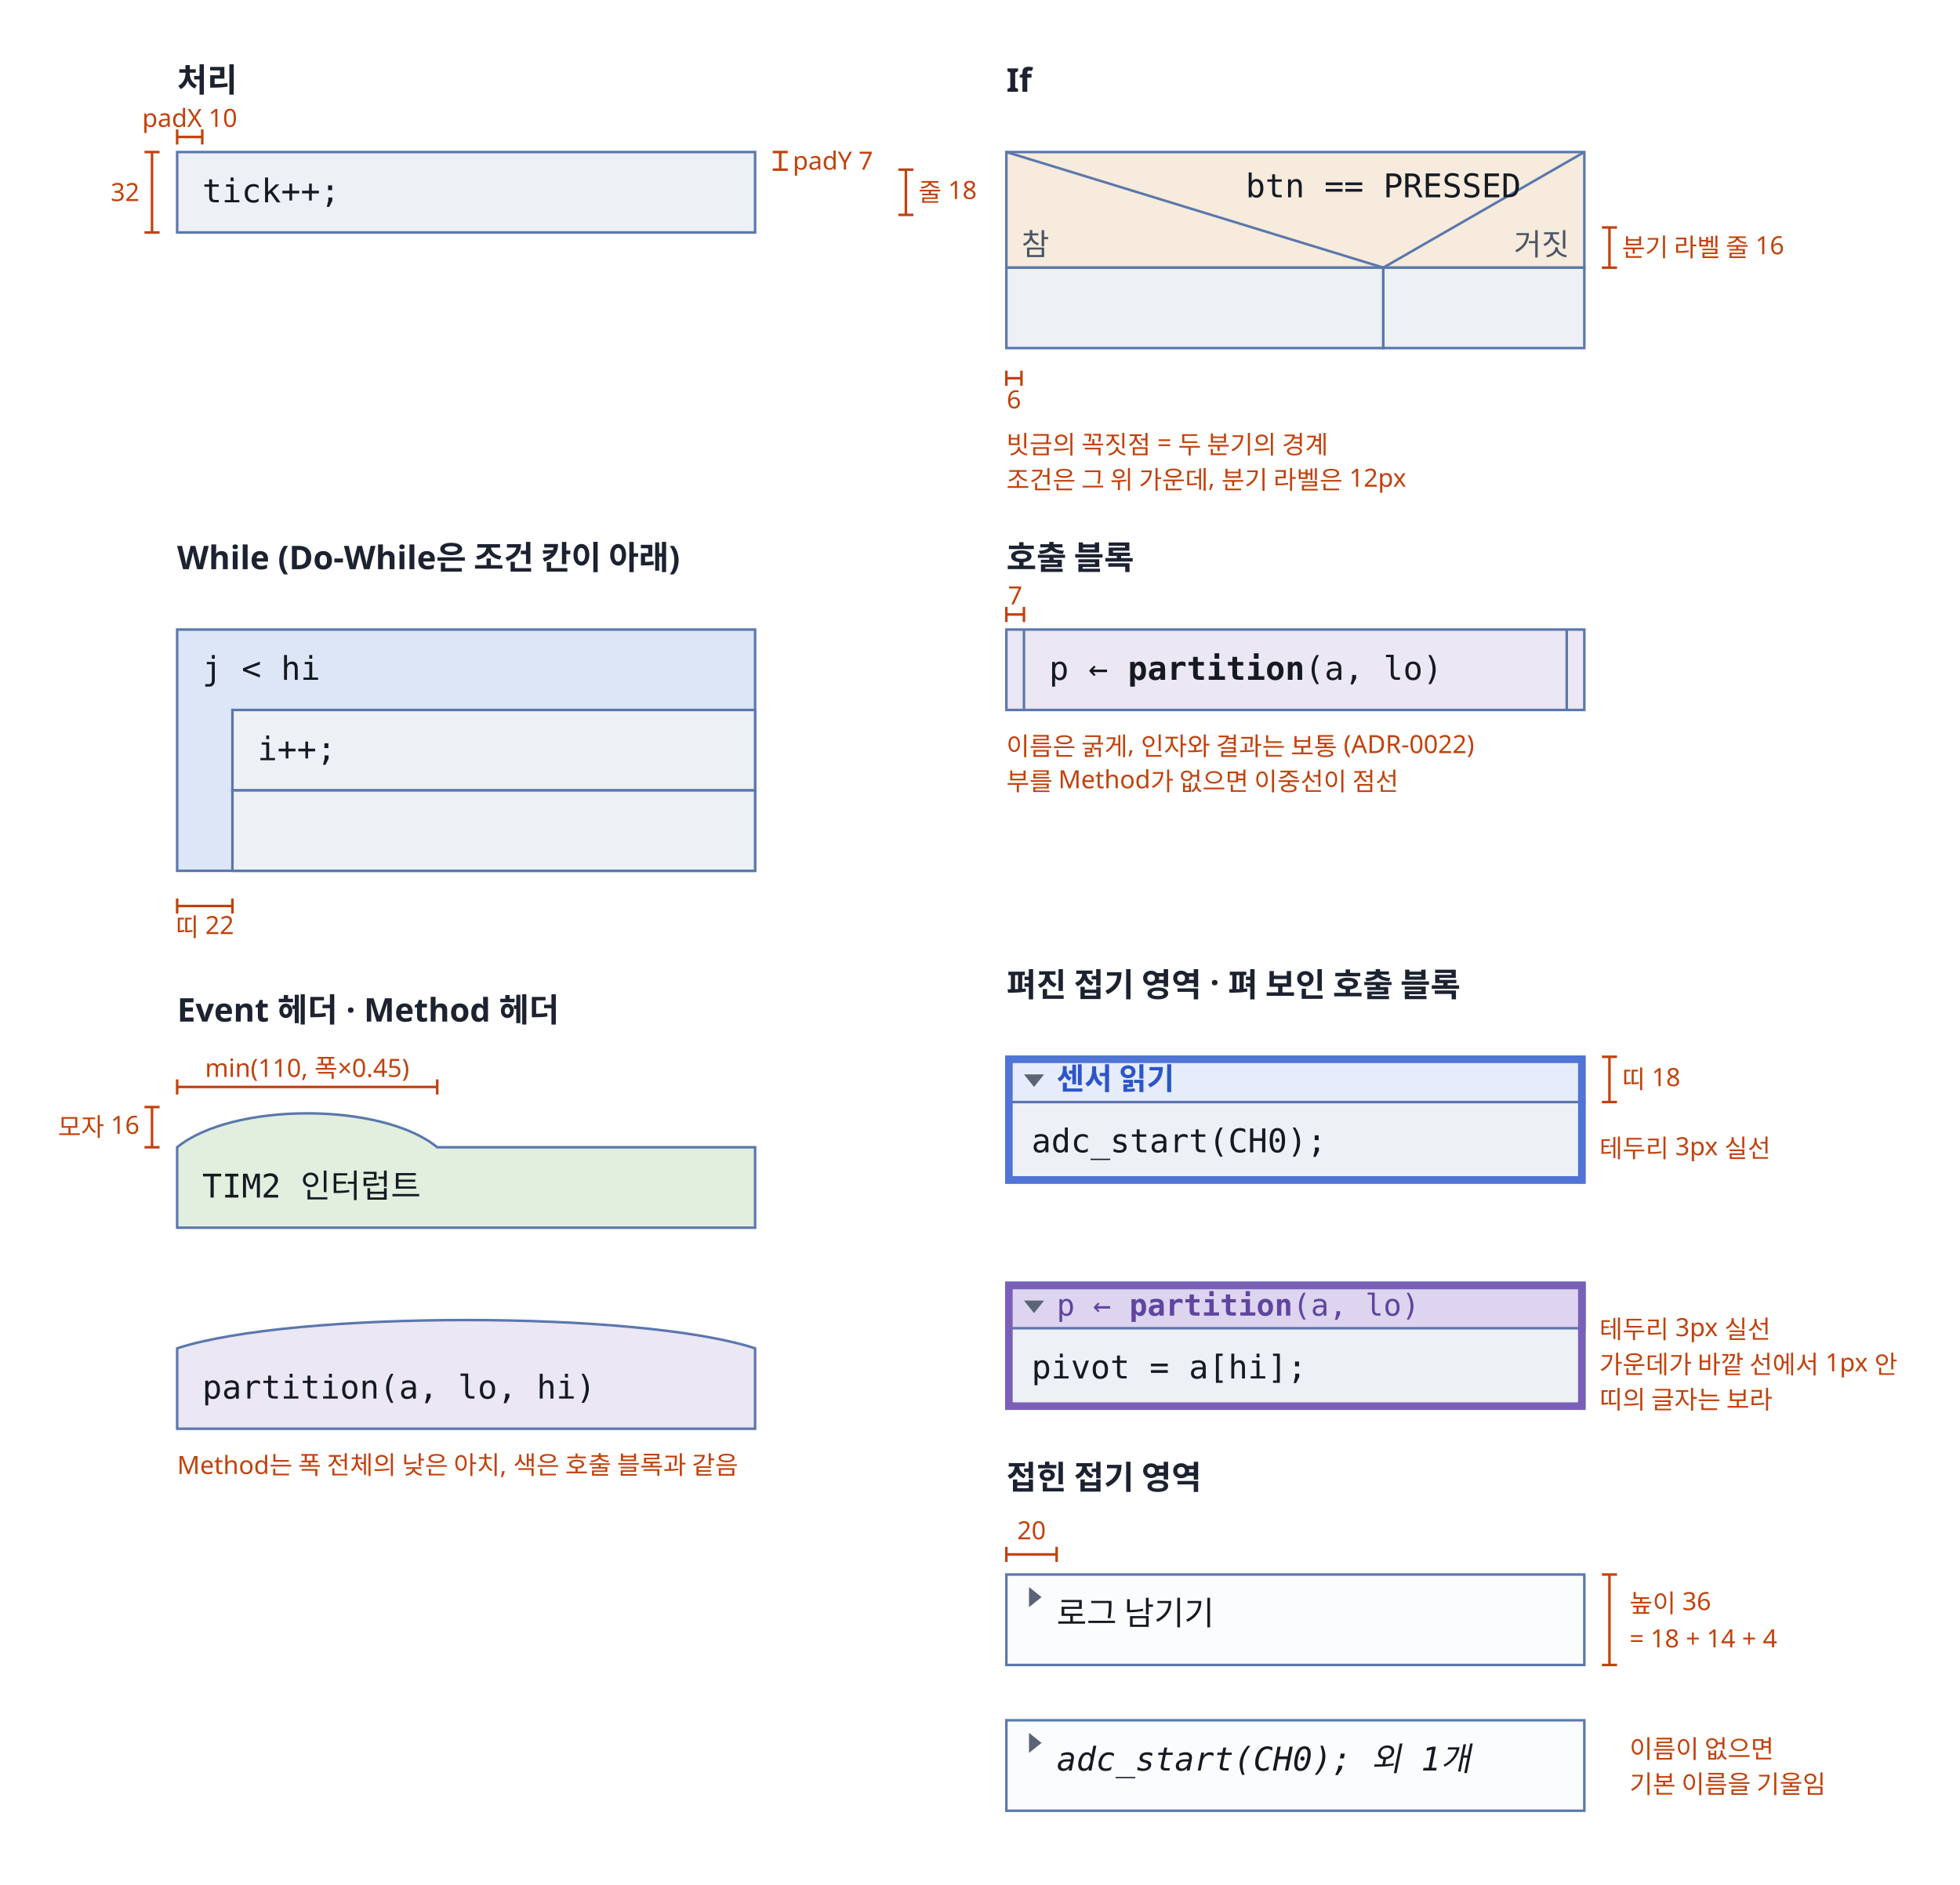
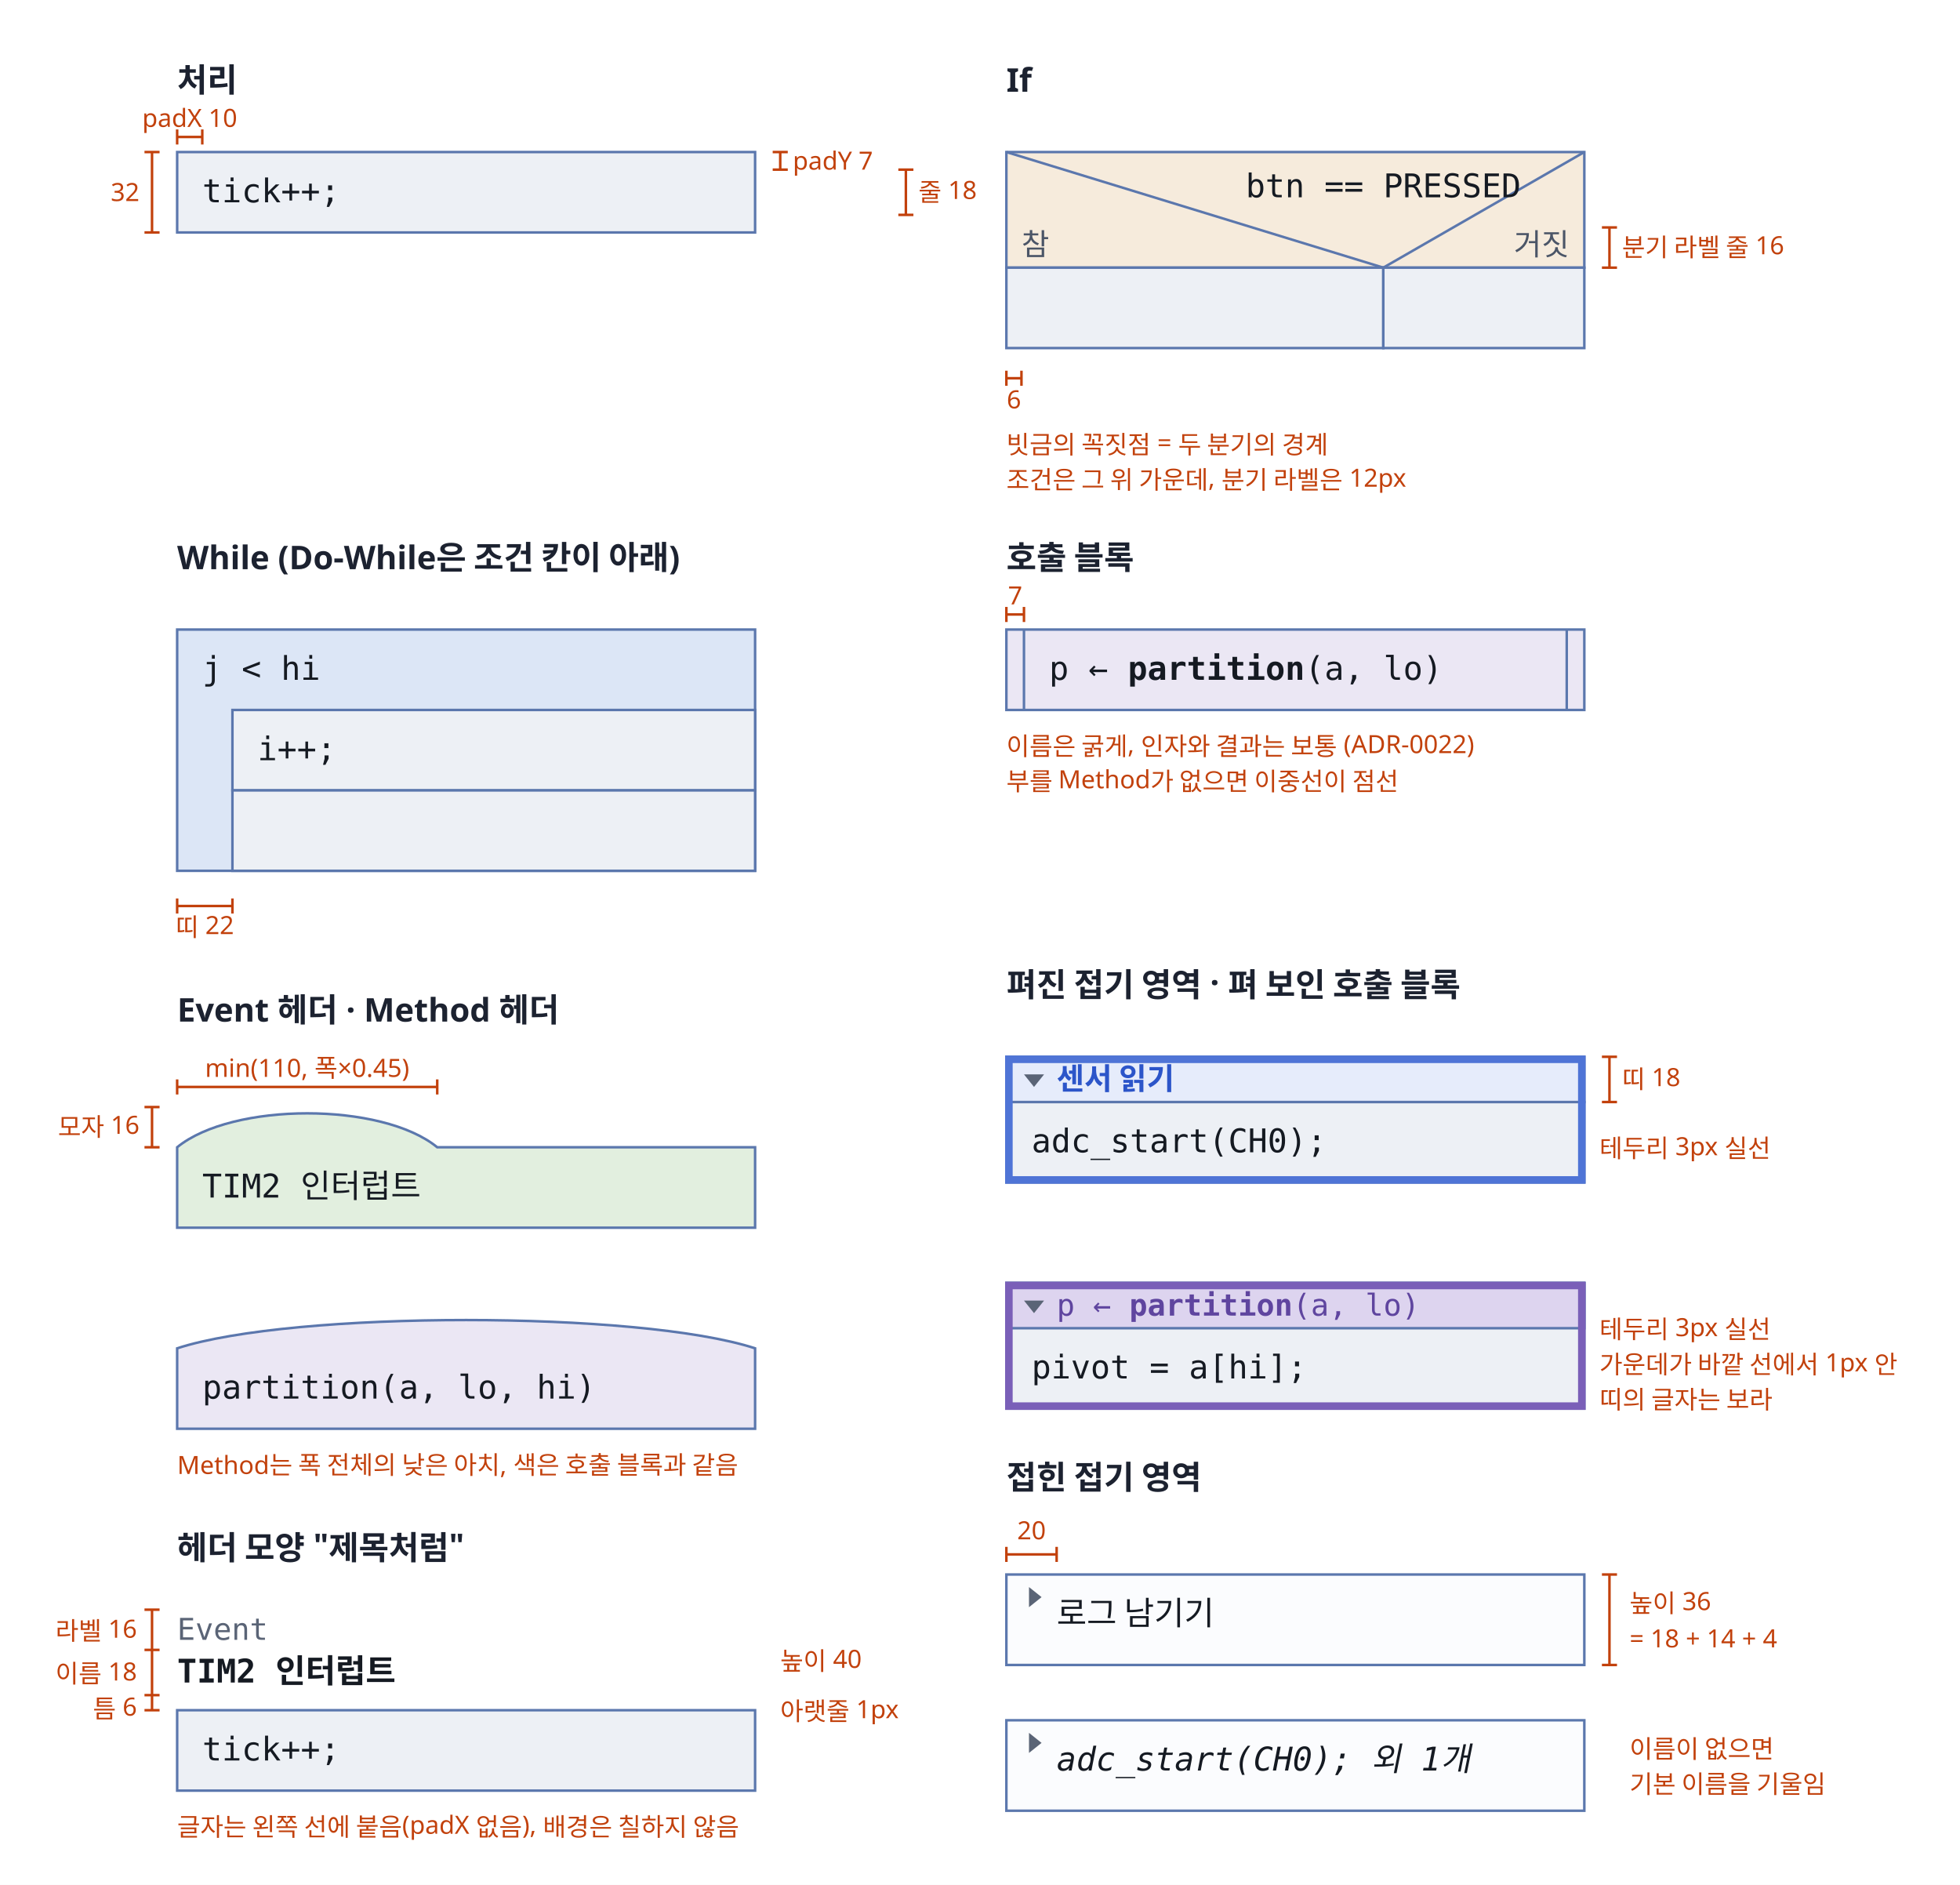
<svg xmlns="http://www.w3.org/2000/svg" width="780" height="750" viewBox="0 0 780 750">
  <rect width="780" height="750" fill="#ffffff" />
  <g transform="translate(.5 .5)">
    <text x="70" y="36" font-family="IBM Plex Sans KR, Malgun Gothic, sans-serif" font-size="13" fill="#1c2230" font-weight="600">처리</text>
    <rect x="70" y="60" width="230" height="32" fill="#edf0f5" stroke="#5b77ad" stroke-width="1" />
    <text x="80" y="80" font-family="IBM Plex Mono, IBM Plex Sans KR, Consolas, monospace" font-size="13" fill="#151a22">tick++;</text>
    <path d="M70 54 H80 M70 51 V57 M80 51 V57" stroke="#c2410c" stroke-width="1" fill="none" />
    <text x="75.0" y="50" font-family="IBM Plex Sans KR, Malgun Gothic, sans-serif" font-size="10" fill="#c2410c" text-anchor="middle">padX 10</text>
    <path d="M310 60 V67 M307 60 H313 M307 67 H313" stroke="#c2410c" stroke-width="1" fill="none" />
    <text x="315" y="67.0" font-family="IBM Plex Sans KR, Malgun Gothic, sans-serif" font-size="10" fill="#c2410c">padY 7</text>
    <path d="M360 67 V85 M357 67 H363 M357 85 H363" stroke="#c2410c" stroke-width="1" fill="none" />
    <text x="365" y="79.5" font-family="IBM Plex Sans KR, Malgun Gothic, sans-serif" font-size="10" fill="#c2410c">줄 18</text>
    <path d="M60 60 V92 M57 60 H63 M57 92 H63" stroke="#c2410c" stroke-width="1" fill="none" />
    <text x="55" y="79.5" font-family="IBM Plex Sans KR, Malgun Gothic, sans-serif" font-size="10" fill="#c2410c" text-anchor="end">32</text>
    <text x="400" y="36" font-family="IBM Plex Sans KR, Malgun Gothic, sans-serif" font-size="13" fill="#1c2230" font-weight="600">If</text>
    <rect x="400" y="60" width="230" height="46" fill="#f6ebdc" stroke="#5b77ad" stroke-width="1" />
    <path d="M400 60 L550 106 L630 60" fill="none" stroke="#5b77ad" stroke-width="1" />
    <text x="550" y="78" font-family="IBM Plex Mono, IBM Plex Sans KR, Consolas, monospace" font-size="13" fill="#151a22" text-anchor="middle">btn == PRESSED</text>
    <text x="406" y="101" font-family="IBM Plex Sans KR, Malgun Gothic, sans-serif" font-size="12" fill="#4b5567">참</text>
    <text x="624" y="101" font-family="IBM Plex Sans KR, Malgun Gothic, sans-serif" font-size="12" fill="#4b5567" text-anchor="end">거짓</text>
    <rect x="400" y="106" width="150" height="32" fill="#edf0f5" stroke="#5b77ad" stroke-width="1" />
    <rect x="550" y="106" width="80" height="32" fill="#edf0f5" stroke="#5b77ad" stroke-width="1" />
    <path d="M640 90 V106 M637 90 H643 M637 106 H643" stroke="#c2410c" stroke-width="1" fill="none" />
    <text x="645" y="101.5" font-family="IBM Plex Sans KR, Malgun Gothic, sans-serif" font-size="10" fill="#c2410c">분기 라벨 줄 16</text>
    <path d="M400 150 H406 M400 147 V153 M406 147 V153" stroke="#c2410c" stroke-width="1" fill="none" />
    <text x="403.0" y="162" font-family="IBM Plex Sans KR, Malgun Gothic, sans-serif" font-size="10" fill="#c2410c" text-anchor="middle">6</text>
    <text x="400" y="180" font-family="IBM Plex Sans KR, Malgun Gothic, sans-serif" font-size="10" fill="#c2410c">빗금의 꼭짓점 = 두 분기의 경계</text>
    <text x="400" y="194" font-family="IBM Plex Sans KR, Malgun Gothic, sans-serif" font-size="10" fill="#c2410c">조건은 그 위 가운데, 분기 라벨은 12px</text>
    <text x="70" y="226" font-family="IBM Plex Sans KR, Malgun Gothic, sans-serif" font-size="13" fill="#1c2230" font-weight="600">While (Do-While은 조건 칸이 아래)</text>
    <rect x="70" y="250" width="230" height="96" fill="#dce6f6" stroke="#5b77ad" stroke-width="1" />
    <text x="80" y="270" font-family="IBM Plex Mono, IBM Plex Sans KR, Consolas, monospace" font-size="13" fill="#151a22">j &lt; hi</text>
    <rect x="92" y="282" width="208" height="32" fill="#edf0f5" stroke="#5b77ad" stroke-width="1" />
    <rect x="92" y="314" width="208" height="32" fill="#edf0f5" stroke="#5b77ad" stroke-width="1" />
    <text x="102" y="302" font-family="IBM Plex Mono, IBM Plex Sans KR, Consolas, monospace" font-size="13" fill="#151a22">i++;</text>
    <path d="M70 360 H92 M70 357 V363 M92 357 V363" stroke="#c2410c" stroke-width="1" fill="none" />
    <text x="81.0" y="372" font-family="IBM Plex Sans KR, Malgun Gothic, sans-serif" font-size="10" fill="#c2410c" text-anchor="middle">띠 22</text>
    <text x="400" y="226" font-family="IBM Plex Sans KR, Malgun Gothic, sans-serif" font-size="13" fill="#1c2230" font-weight="600">호출 블록</text>
    <rect x="400" y="250" width="230" height="32" fill="#ebe7f4" stroke="#5b77ad" stroke-width="1" />
    <line x1="407" y1="250" x2="407" y2="282" stroke="#5b77ad" stroke-width="1" />
    <line x1="623" y1="250" x2="623" y2="282" stroke="#5b77ad" stroke-width="1" />
    <text x="417" y="270" font-family="IBM Plex Mono, IBM Plex Sans KR, Consolas, monospace" font-size="13" fill="#151a22">p ← <tspan font-weight="700">partition</tspan>(a, lo)</text>
    <path d="M400 244 H407 M400 241 V247 M407 241 V247" stroke="#c2410c" stroke-width="1" fill="none" />
    <text x="403.5" y="240" font-family="IBM Plex Sans KR, Malgun Gothic, sans-serif" font-size="10" fill="#c2410c" text-anchor="middle">7</text>
    <text x="400" y="300" font-family="IBM Plex Sans KR, Malgun Gothic, sans-serif" font-size="10" fill="#c2410c">이름은 굵게, 인자와 결과는 보통 (ADR-0022)</text>
    <text x="400" y="314" font-family="IBM Plex Sans KR, Malgun Gothic, sans-serif" font-size="10" fill="#c2410c">부를 Method가 없으면 이중선이 점선</text>
    <text x="70" y="406" font-family="IBM Plex Sans KR, Malgun Gothic, sans-serif" font-size="13" fill="#1c2230" font-weight="600">Event 헤더 · Method 헤더</text>
    <path d="M70 456 C92 438,151.5 438,173.5 456 L300 456 L300 488 L70 488 Z" fill="#e2efdf" stroke="#5b77ad" stroke-width="1" />
    <text x="80" y="476" font-family="IBM Plex Mono, IBM Plex Sans KR, Consolas, monospace" font-size="13" fill="#151a22">TIM2 인터럽트</text>
    <path d="M60 440 V456 M57 440 H63 M57 456 H63" stroke="#c2410c" stroke-width="1" fill="none" />
    <text x="55" y="451.5" font-family="IBM Plex Sans KR, Malgun Gothic, sans-serif" font-size="10" fill="#c2410c" text-anchor="end">모자 16</text>
    <path d="M70 432 H173.5 M70 429 V435 M173.5 429 V435" stroke="#c2410c" stroke-width="1" fill="none" />
    <text x="121.75" y="428" font-family="IBM Plex Sans KR, Malgun Gothic, sans-serif" font-size="10" fill="#c2410c" text-anchor="middle">min(110, 폭×0.45)</text>
    <path d="M70 536 C116.0 521,254.0 521,300 536 L300 568 L70 568 Z" fill="#ebe7f4" stroke="#5b77ad" stroke-width="1" />
    <text x="80" y="556" font-family="IBM Plex Mono, IBM Plex Sans KR, Consolas, monospace" font-size="13" fill="#151a22">partition(a, lo, hi)</text>
    <text x="70" y="586" font-family="IBM Plex Sans KR, Malgun Gothic, sans-serif" font-size="10" fill="#c2410c">Method는 폭 전체의 낮은 아치, 색은 호출 블록과 같음</text>
    <text x="400" y="396" font-family="IBM Plex Sans KR, Malgun Gothic, sans-serif" font-size="13" fill="#1c2230" font-weight="600">펴진 접기 영역 · 펴 보인 호출 블록</text>
    <rect x="400" y="438" width="230" height="32" fill="#edf0f5" stroke="#5b77ad" stroke-width="1" />
    <text x="410" y="458" font-family="IBM Plex Mono, IBM Plex Sans KR, Consolas, monospace" font-size="13" fill="#151a22">adc_start(CH0);</text>
    <rect x="400" y="420" width="230" height="18" fill="#e6ecfb" stroke="#5b77ad" stroke-width="1" />
    <text x="420" y="433" font-family="IBM Plex Sans KR, Malgun Gothic, sans-serif" font-size="12" fill="#2c55c9" font-weight="600">센서 읽기</text>
    <rect x="401" y="421" width="228" height="48" fill="none" stroke="#4f74d6" stroke-width="3" />
    <polygon points="407,427 415,427 411,432" fill="#5a6476" />
    <path d="M640 420 V438 M637 420 H643 M637 438 H643" stroke="#c2410c" stroke-width="1" fill="none" />
    <text x="645" y="432.5" font-family="IBM Plex Sans KR, Malgun Gothic, sans-serif" font-size="10" fill="#c2410c">띠 18</text>
    <text x="636" y="460" font-family="IBM Plex Sans KR, Malgun Gothic, sans-serif" font-size="10" fill="#c2410c">테두리 3px 실선</text>
    <rect x="400" y="510" width="230" height="50" fill="#edf0f5" stroke="#5b77ad" stroke-width="1" />
    <rect x="400" y="510" width="230" height="18" fill="#ddd4ef" stroke="#5b77ad" stroke-width="1" />
    <text x="420" y="523" font-family="IBM Plex Mono, IBM Plex Sans KR, Consolas, monospace" font-size="12" fill="#5f459f">p ← <tspan font-weight="600">partition</tspan>(a, lo)</text>
    <text x="410" y="548" font-family="IBM Plex Mono, IBM Plex Sans KR, Consolas, monospace" font-size="13" fill="#151a22">pivot = a[hi];</text>
    <rect x="401" y="511" width="228" height="48" fill="none" stroke="#7a5fb8" stroke-width="3" />
    <polygon points="407,517 415,517 411,522" fill="#5a6476" />
    <text x="636" y="532" font-family="IBM Plex Sans KR, Malgun Gothic, sans-serif" font-size="10" fill="#c2410c">테두리 3px 실선</text>
    <text x="636" y="546" font-family="IBM Plex Sans KR, Malgun Gothic, sans-serif" font-size="10" fill="#c2410c">가운데가 바깥 선에서 1px 안</text>
    <text x="636" y="560" font-family="IBM Plex Sans KR, Malgun Gothic, sans-serif" font-size="10" fill="#c2410c">띠의 글자는 보라</text>
    <text x="400" y="592" font-family="IBM Plex Sans KR, Malgun Gothic, sans-serif" font-size="13" fill="#1c2230" font-weight="600">접힌 접기 영역</text>
    <path d="M400 618 H420 M400 615 V621 M420 615 V621" stroke="#c2410c" stroke-width="1" fill="none" />
    <text x="410" y="612" font-family="IBM Plex Sans KR, Malgun Gothic, sans-serif" font-size="10" fill="#c2410c" text-anchor="middle">20</text>
    <rect x="400" y="626" width="230" height="36" fill="#fbfcfe" stroke="#5b77ad" stroke-width="1" />
    <text x="420" y="646" font-family="IBM Plex Mono, IBM Plex Sans KR, Consolas, monospace" font-size="13" fill="#151a22">로그 남기기</text>
    <polygon points="409,631 409,639 414,635" fill="#5a6476" />
    <path d="M640 626 V662 M637 626 H643 M637 662 H643" stroke="#c2410c" stroke-width="1" fill="none" />
    <text x="648" y="641" font-family="IBM Plex Sans KR, Malgun Gothic, sans-serif" font-size="10" fill="#c2410c">높이 36</text>
    <text x="648" y="655" font-family="IBM Plex Sans KR, Malgun Gothic, sans-serif" font-size="10" fill="#c2410c">= 18 + 14 + 4</text>
    <rect x="400" y="684" width="230" height="36" fill="#fbfcfe" stroke="#5b77ad" stroke-width="1" />
    <text x="420" y="704" font-family="IBM Plex Mono, IBM Plex Sans KR, Consolas, monospace" font-size="13" fill="#151a22" font-style="italic">adc_start(CH0); 외 1개</text>
    <polygon points="409,689 409,697 414,693" fill="#5a6476" />
    <text x="648" y="699" font-family="IBM Plex Sans KR, Malgun Gothic, sans-serif" font-size="10" fill="#c2410c">이름이 없으면</text>
    <text x="648" y="713" font-family="IBM Plex Sans KR, Malgun Gothic, sans-serif" font-size="10" fill="#c2410c">기본 이름을 기울임</text>
+     <text x="70" y="620" font-family="IBM Plex Sans KR, Malgun Gothic, sans-serif" font-size="13" fill="#1c2230" font-weight="600">헤더 모양 "제목처럼"</text>
+     <text x="70" y="652" font-family="IBM Plex Mono, IBM Plex Sans KR, Consolas, monospace" font-size="12" fill="#5a6476">Event</text>
+     <text x="70" y="669" font-family="IBM Plex Mono, IBM Plex Sans KR, Consolas, monospace" font-size="13" fill="#151a22" font-weight="600">TIM2 인터럽트</text>
+     <rect x="70" y="680" width="230" height="32" fill="#edf0f5" stroke="#5b77ad" stroke-width="1" />
+     <text x="80" y="700" font-family="IBM Plex Mono, IBM Plex Sans KR, Consolas, monospace" font-size="13" fill="#151a22">tick++;</text>
+     <path d="M60 640 V680 M57 640 H63 M57 656 H63 M57 674 H63 M57 680 H63" stroke="#c2410c" stroke-width="1" fill="none" />
+     <text x="54" y="652" font-family="IBM Plex Sans KR, Malgun Gothic, sans-serif" font-size="10" fill="#c2410c" text-anchor="end">라벨 16</text>
+     <text x="54" y="669" font-family="IBM Plex Sans KR, Malgun Gothic, sans-serif" font-size="10" fill="#c2410c" text-anchor="end">이름 18</text>
+     <text x="54" y="683" font-family="IBM Plex Sans KR, Malgun Gothic, sans-serif" font-size="10" fill="#c2410c" text-anchor="end">틈 6</text>
+     <text x="310" y="664" font-family="IBM Plex Sans KR, Malgun Gothic, sans-serif" font-size="10" fill="#c2410c">높이 40</text>
+     <text x="310" y="684" font-family="IBM Plex Sans KR, Malgun Gothic, sans-serif" font-size="10" fill="#c2410c">아랫줄 1px</text>
+     <text x="70" y="730" font-family="IBM Plex Sans KR, Malgun Gothic, sans-serif" font-size="10" fill="#c2410c">글자는 왼쪽 선에 붙음(padX 없음), 배경은 칠하지 않음</text>
  </g>
</svg>
